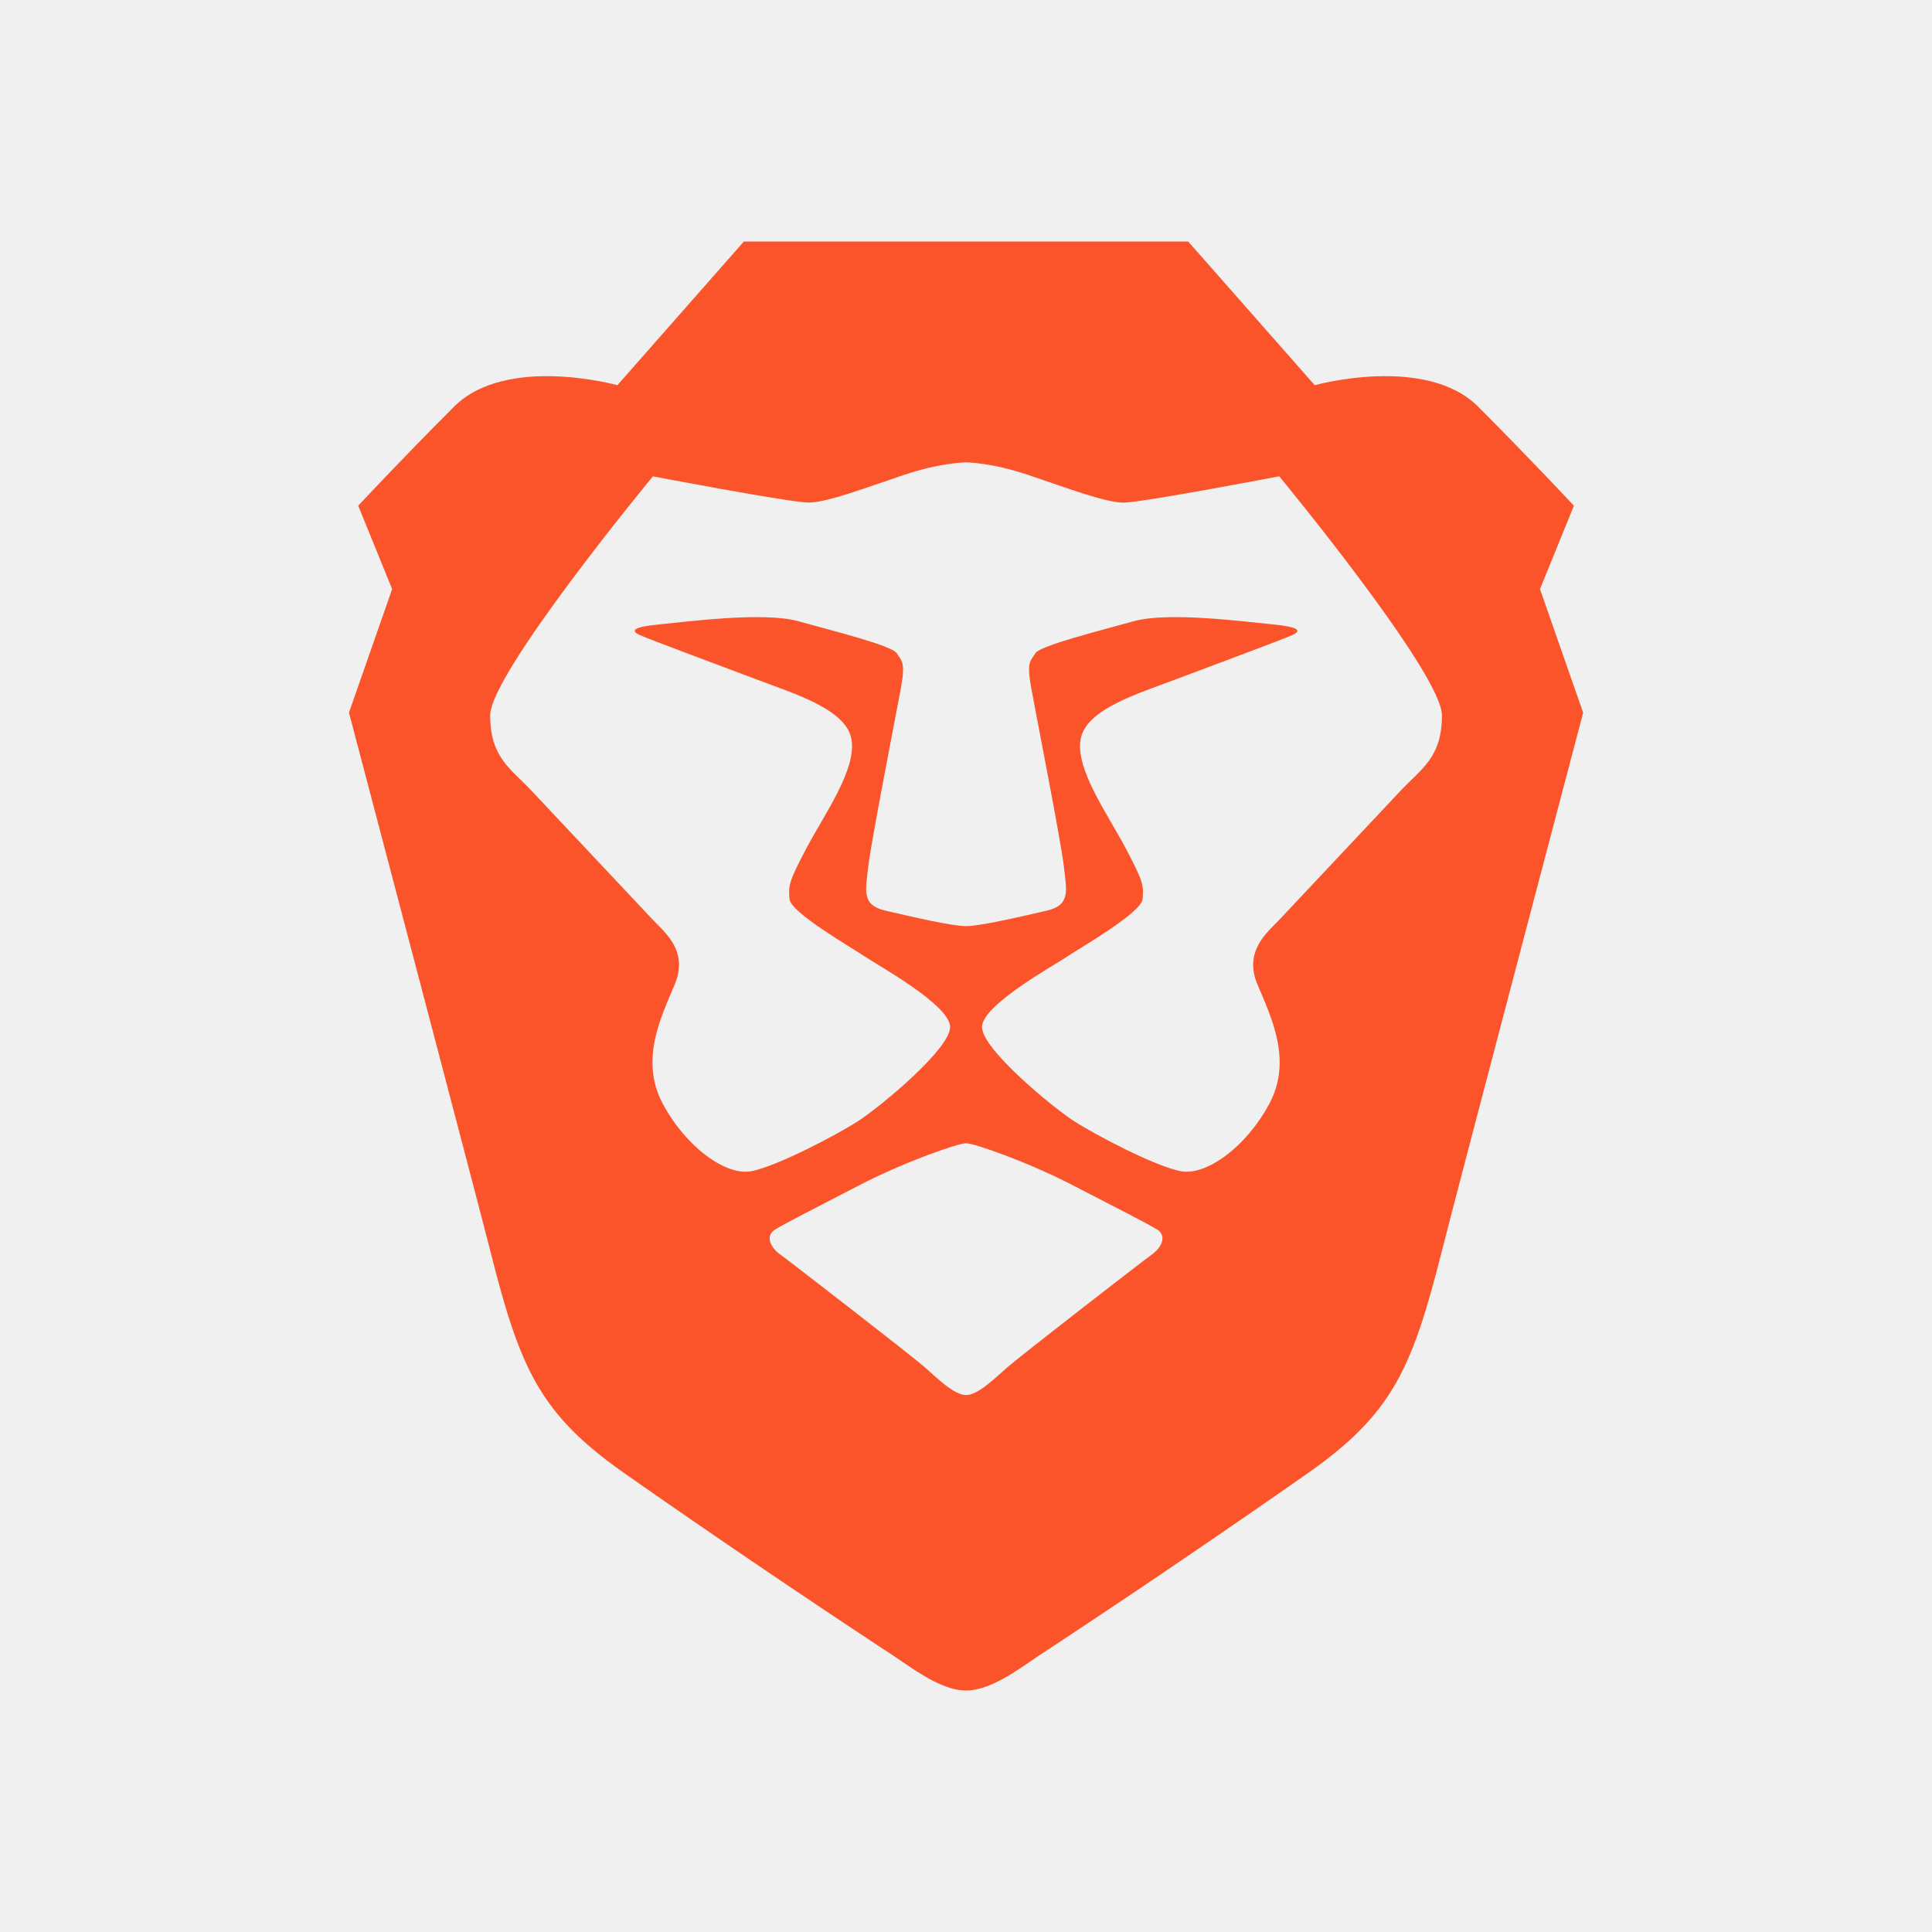
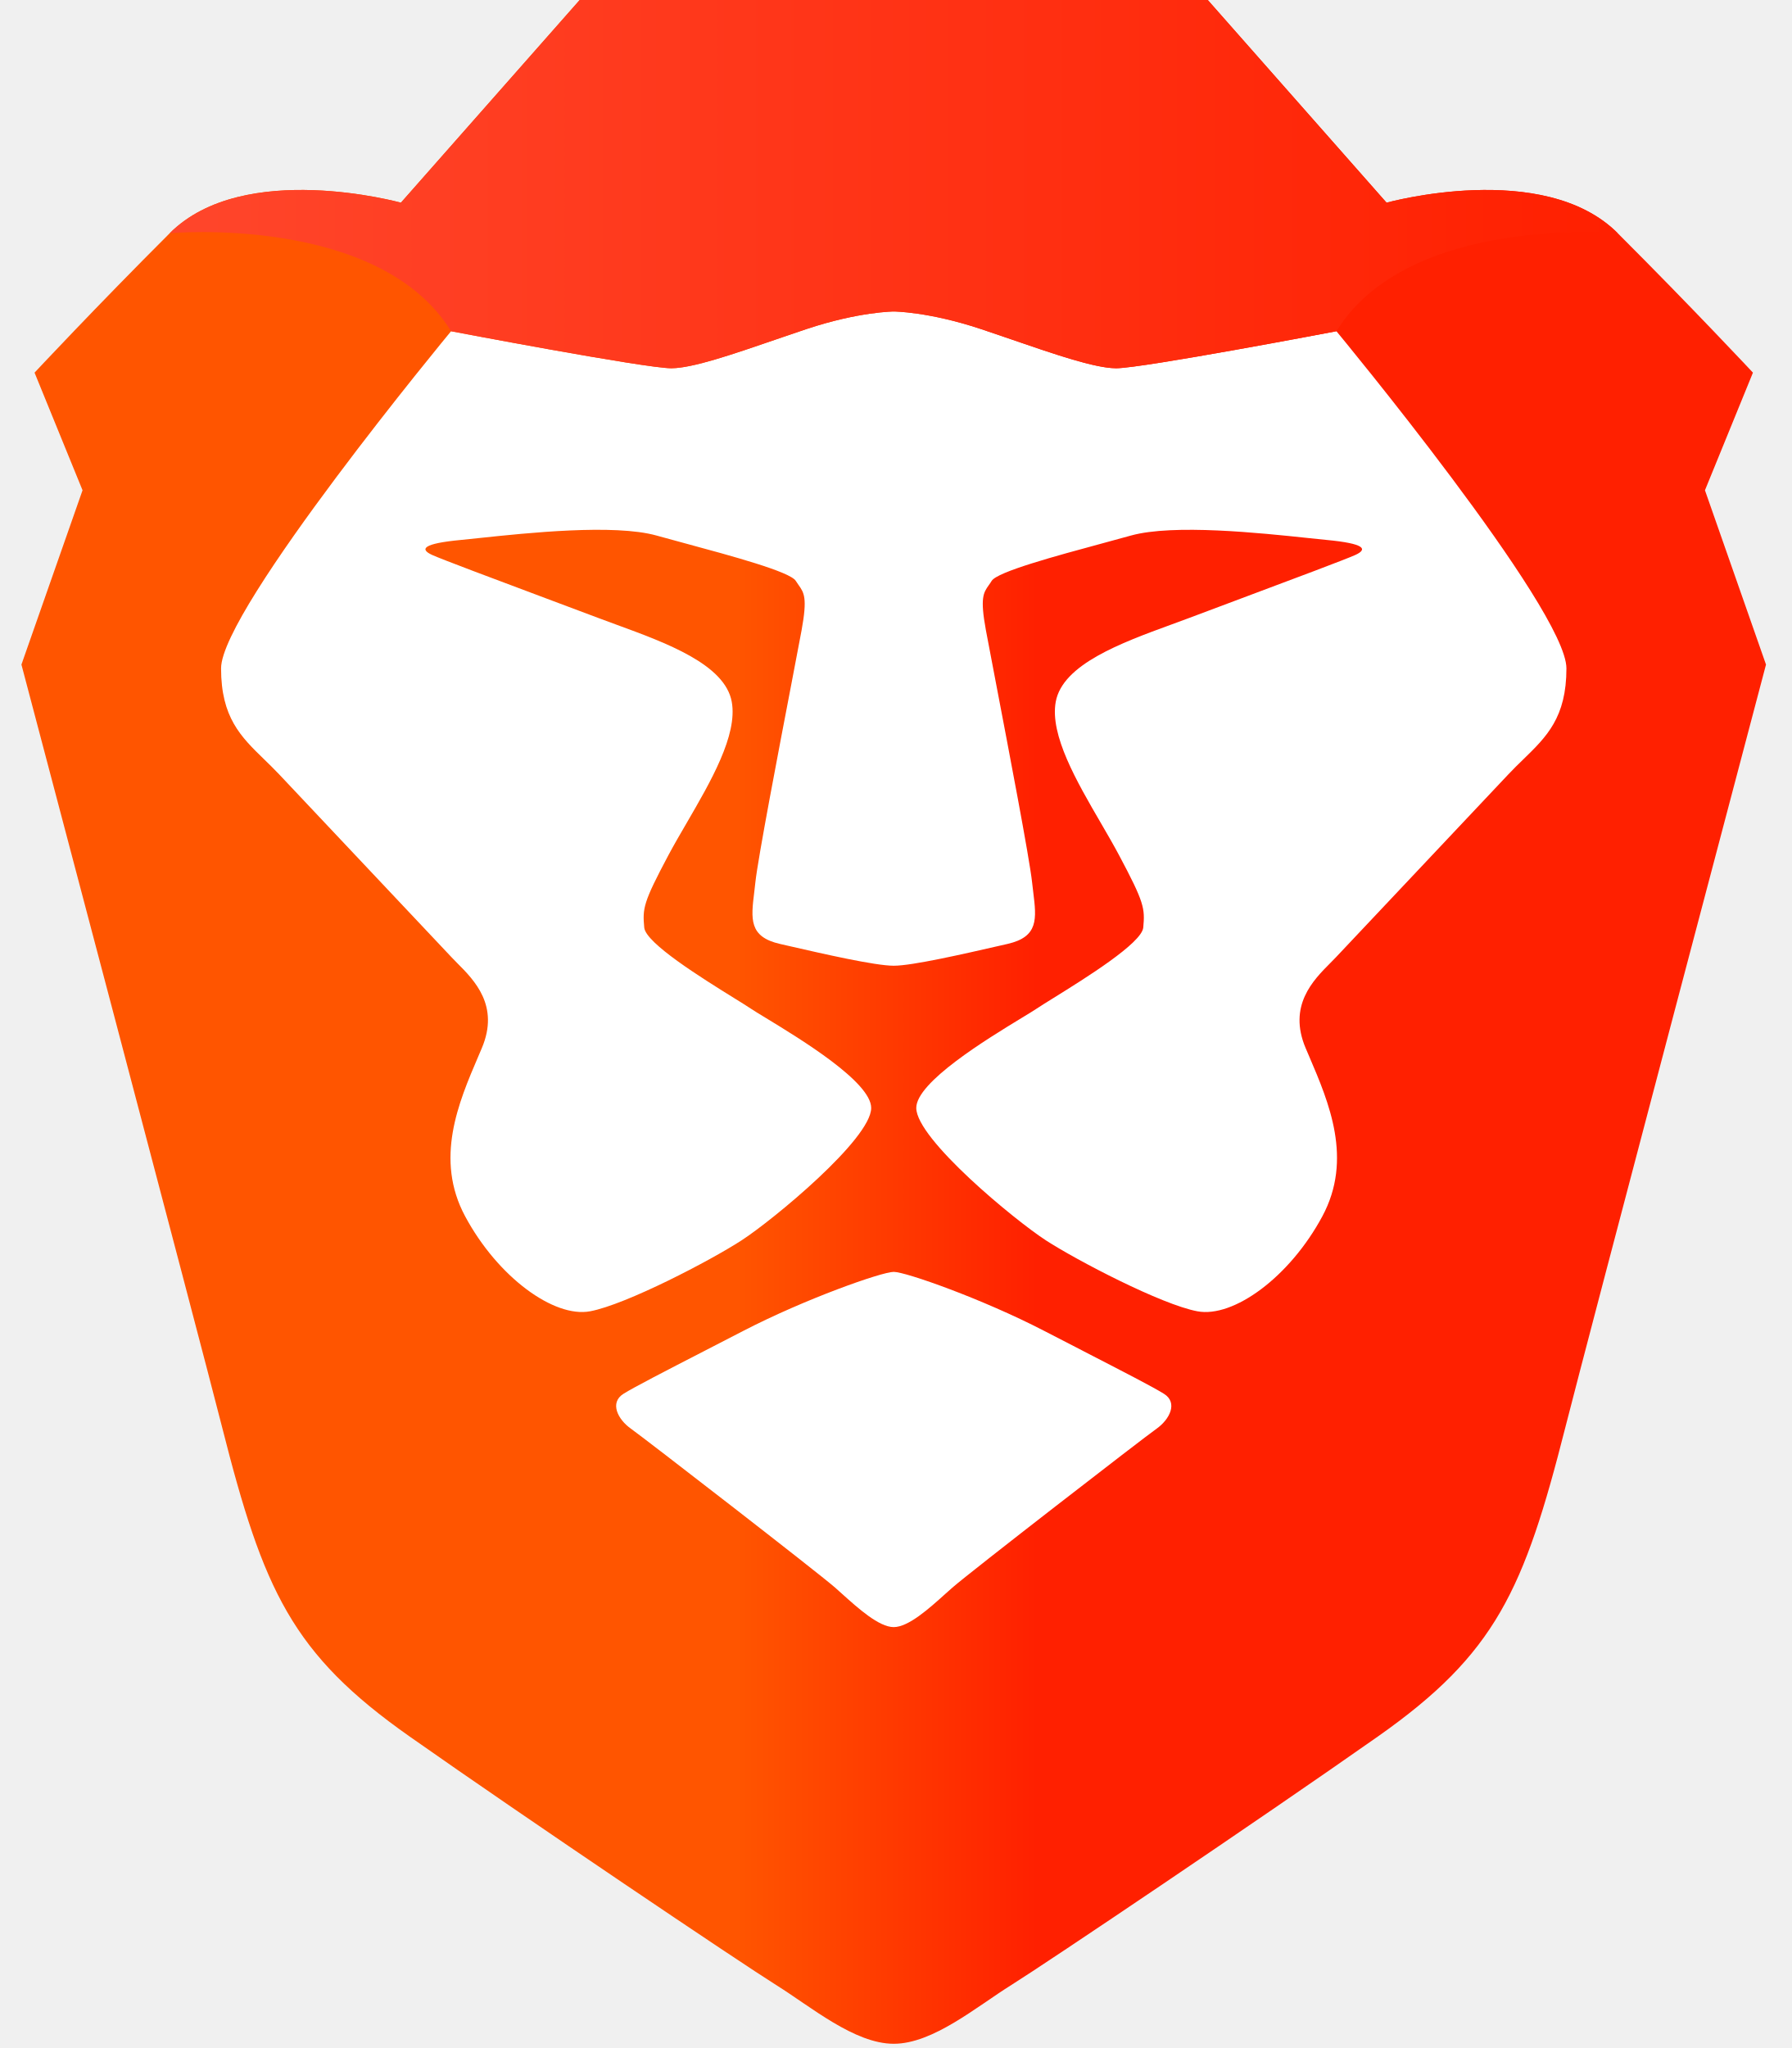
- <svg xmlns="http://www.w3.org/2000/svg" viewBox="0 0 64 64">
-   <path fill="#fb542b" transform="translate(8 8) scale(2)" d="m15.68 0l2.096 2.38s1.84-.512 2.709.358c.868.87 1.584 1.638 1.584 1.638l-.562 1.381l.715 2.047s-2.104 7.98-2.35 8.955c-.486 1.919-.818 2.66-2.198 3.633a186 186 0 0 1-4.293 2.916c-.409.256-.92.692-1.38.692s-.97-.436-1.38-.692a186 186 0 0 1-4.293-2.916c-1.38-.973-1.712-1.714-2.197-3.633c-.247-.975-2.351-8.955-2.351-8.955l.715-2.047l-.562-1.381s.716-.768 1.585-1.638c.868-.87 2.708-.358 2.708-.358L8.321 0h7.36zm-3.679 14.936c-.14 0-1.038.317-1.758.69s-1.242.637-1.409.742s-.065.301.087.409s2.194 1.69 2.393 1.866c.198.175.489.464.687.464s.49-.29.688-.464s2.24-1.759 2.392-1.866s.254-.305.087-.41s-.689-.368-1.41-.741c-.72-.373-1.617-.69-1.757-.69m0-11.278s-.409.001-1.022.206s-1.278.46-1.584.46s-2.581-.434-2.581-.434s-2.695 3.262-2.695 3.959s.339.881.68 1.243l2.02 2.149c.192.203.59.511.356 1.066c-.235.555-.58 1.26-.196 1.977c.384.716 1.042 1.194 1.464 1.115c.421-.08 1.412-.598 1.776-.834c.364-.237 1.518-1.19 1.518-1.554s-1.193-1.02-1.413-1.168c-.22-.15-1.226-.725-1.247-.95c-.02-.227-.012-.293.284-.851c.297-.559.831-1.304.742-1.8c-.089-.495-.95-.753-1.565-.986s-1.799-.671-1.947-.74s-.11-.133.339-.175c.448-.043 1.719-.212 2.292-.052s1.552.403 1.632.532c.079.13.149.134.067.579s-.5 2.581-.541 2.96c-.04.38-.12.63.288.724c.409.094 1.097.256 1.333.256s.924-.162 1.333-.256c.408-.093.329-.344.288-.723c-.04-.38-.46-2.516-.541-2.961s-.012-.45.067-.579c.08-.129 1.059-.372 1.632-.532s1.845.009 2.292.052c.449.042.487.107.339.175c-.148.069-1.332.508-1.947.74c-.615.233-1.476.49-1.565.986c-.09.496.445 1.241.742 1.8s.304.624.284.85s-1.026.802-1.247.95c-.22.15-1.413.804-1.413 1.169c0 .364 1.154 1.317 1.518 1.554c.364.236 1.355.755 1.776.834s1.08-.4 1.464-1.115c.384-.716.039-1.422-.195-1.977s.163-.863.355-1.066l2.02-2.149c.341-.362.68-.546.68-1.243s-2.695-3.96-2.695-3.96s-2.274.436-2.58.436s-.972-.256-1.585-.461s-1.022-.206-1.022-.206" />
+ <svg xmlns="http://www.w3.org/2000/svg" viewBox="0 0 56 64" fill="none">
+   <path fill-rule="evenodd" clip-rule="evenodd" d="M53.292 15.321l1.5-3.676s-1.909-2.043-4.227-4.358c-2.317-2.315-7.225-.953-7.225-.953L37.751 0H18.12l-5.589 6.334s-4.908-1.362-7.225.953C2.988 9.602 1.08 11.645 1.08 11.645l1.5 3.676-1.91 5.447s5.614 21.236 6.272 23.83c1.295 5.106 2.181 7.08 5.862 9.668 3.68 2.587 10.36 7.08 11.45 7.762 1.091.68 2.455 1.84 3.682 1.84 1.227 0 2.59-1.16 3.68-1.84 1.091-.681 7.77-5.175 11.452-7.762 3.68-2.587 4.567-4.562 5.862-9.668.657-2.594 6.27-23.83 6.27-23.83l-1.908-5.447z" fill="url(#shield)" />
+   <path fill-rule="evenodd" clip-rule="evenodd" d="M34.888 11.508c.818 0 6.885-1.157 6.885-1.157s7.189 8.68 7.189 10.536c0 1.534-.619 2.134-1.347 2.842-.152.148-.31.3-.467.468l-5.39 5.717a9.42 9.42 0 01-.176.18c-.538.54-1.33 1.336-.772 2.658l.115.269c.613 1.432 1.37 3.2.407 4.99-1.025 1.906-2.78 3.178-3.905 2.967-1.124-.21-3.766-1.589-4.737-2.218-.971-.63-4.05-3.166-4.05-4.137 0-.809 2.214-2.155 3.29-2.81.214-.13.383-.232.48-.298.111-.075.297-.19.526-.332.981-.61 2.754-1.71 2.799-2.197.055-.602.034-.778-.758-2.264-.168-.316-.365-.654-.568-1.004-.754-1.295-1.598-2.745-1.41-3.784.21-1.173 2.05-1.845 3.608-2.415.194-.07.385-.14.567-.209l1.623-.609c1.556-.582 3.284-1.229 3.57-1.36.394-.181.292-.355-.903-.468a54.655 54.655 0 01-.58-.06c-1.48-.157-4.209-.446-5.535-.077-.261.073-.553.152-.86.235-1.49.403-3.317.897-3.493 1.182-.03.05-.06.093-.089.133-.168.238-.277.394-.091 1.406.055.302.169.895.31 1.629.41 2.148 1.053 5.498 1.134 6.25.011.106.024.207.036.305.103.84.171 1.399-.805 1.622l-.255.058c-1.102.252-2.717.623-3.3.623-.584 0-2.2-.37-3.302-.623l-.254-.058c-.976-.223-.907-.782-.804-1.622.012-.098.024-.2.035-.305.081-.753.725-4.112 1.137-6.259.14-.73.253-1.32.308-1.62.185-1.012.076-1.168-.092-1.406a3.743 3.743 0 01-.09-.133c-.174-.285-2-.779-3.491-1.182-.307-.083-.6-.162-.86-.235-1.327-.37-4.055-.08-5.535.077-.226.024-.422.045-.58.06-1.196.113-1.297.287-.903.468.285.131 2.013.778 3.568 1.36.597.223 1.17.437 1.624.609.183.069.373.138.568.21 1.558.57 3.398 1.241 3.608 2.414.187 1.039-.657 2.489-1.41 3.784-.204.35-.4.688-.569 1.004-.791 1.486-.812 1.662-.757 2.264.044.488 1.816 1.587 2.798 2.197.229.142.415.257.526.332.098.066.266.168.48.298 1.076.654 3.29 2 3.29 2.81 0 .97-3.078 3.507-4.05 4.137-.97.63-3.612 2.008-4.737 2.218-1.124.21-2.88-1.061-3.904-2.966-.963-1.791-.207-3.559.406-4.99l.115-.27c.559-1.322-.233-2.118-.772-2.658a9.377 9.377 0 01-.175-.18l-5.39-5.717c-.158-.167-.316-.32-.468-.468-.728-.707-1.346-1.308-1.346-2.842 0-1.855 7.189-10.536 7.189-10.536s6.066 1.157 6.884 1.157c.653 0 1.913-.433 3.227-.885.333-.114.669-.23 1-.34 1.635-.545 2.726-.549 2.726-.549s1.09.004 2.726.549c.33.11.667.226 1 .34 1.313.452 2.574.885 3.226.885zm-1.041 30.706c1.282.66 2.192 1.128 2.536 1.343.445.278.174.803-.232 1.09-.405.285-5.853 4.499-6.381 4.965l-.215.191c-.509.459-1.159 1.044-1.62 1.044-.46 0-1.11-.586-1.62-1.044l-.213-.191c-.53-.466-5.977-4.68-6.382-4.966-.405-.286-.677-.81-.232-1.09.344-.214 1.255-.683 2.539-1.344l1.22-.629c1.92-.992 4.315-1.837 4.689-1.837.373 0 2.767.844 4.689 1.837.436.226.845.437 1.222.63z" fill="#fff" />
+   <path fill-rule="evenodd" clip-rule="evenodd" d="M43.34 6.334L37.751 0H18.12l-5.589 6.334s-4.908-1.362-7.225.953c0 0 6.544-.59 8.793 3.064 0 0 6.066 1.157 6.884 1.157.818 0 2.59-.68 4.226-1.225 1.636-.545 2.727-.549 2.727-.549s1.09.004 2.726.549 3.408 1.225 4.226 1.225c.818 0 6.885-1.157 6.885-1.157 2.249-3.654 8.792-3.064 8.792-3.064-2.317-2.315-7.225-.953-7.225-.953z" fill="url(#crown)" />
+   <defs>
+     <linearGradient id="shield" x1=".671" y1="64.319" x2="55.2" y2="64.319" gradientUnits="userSpaceOnUse">
+       <stop stop-color="#FF5500" />
+       <stop offset=".41" stop-color="#FF5500" />
+       <stop offset=".582" stop-color="#FF2000" />
+       <stop offset="1" stop-color="#FF2000" />
+     </linearGradient>
+     <linearGradient id="crown" x1="6.278" y1="11.466" x2="50.565" y2="11.466" gradientUnits="userSpaceOnUse">
+       <stop stop-color="#FF452A" />
+       <stop offset="1" stop-color="#FF2000" />
+     </linearGradient>
+   </defs>
</svg>
